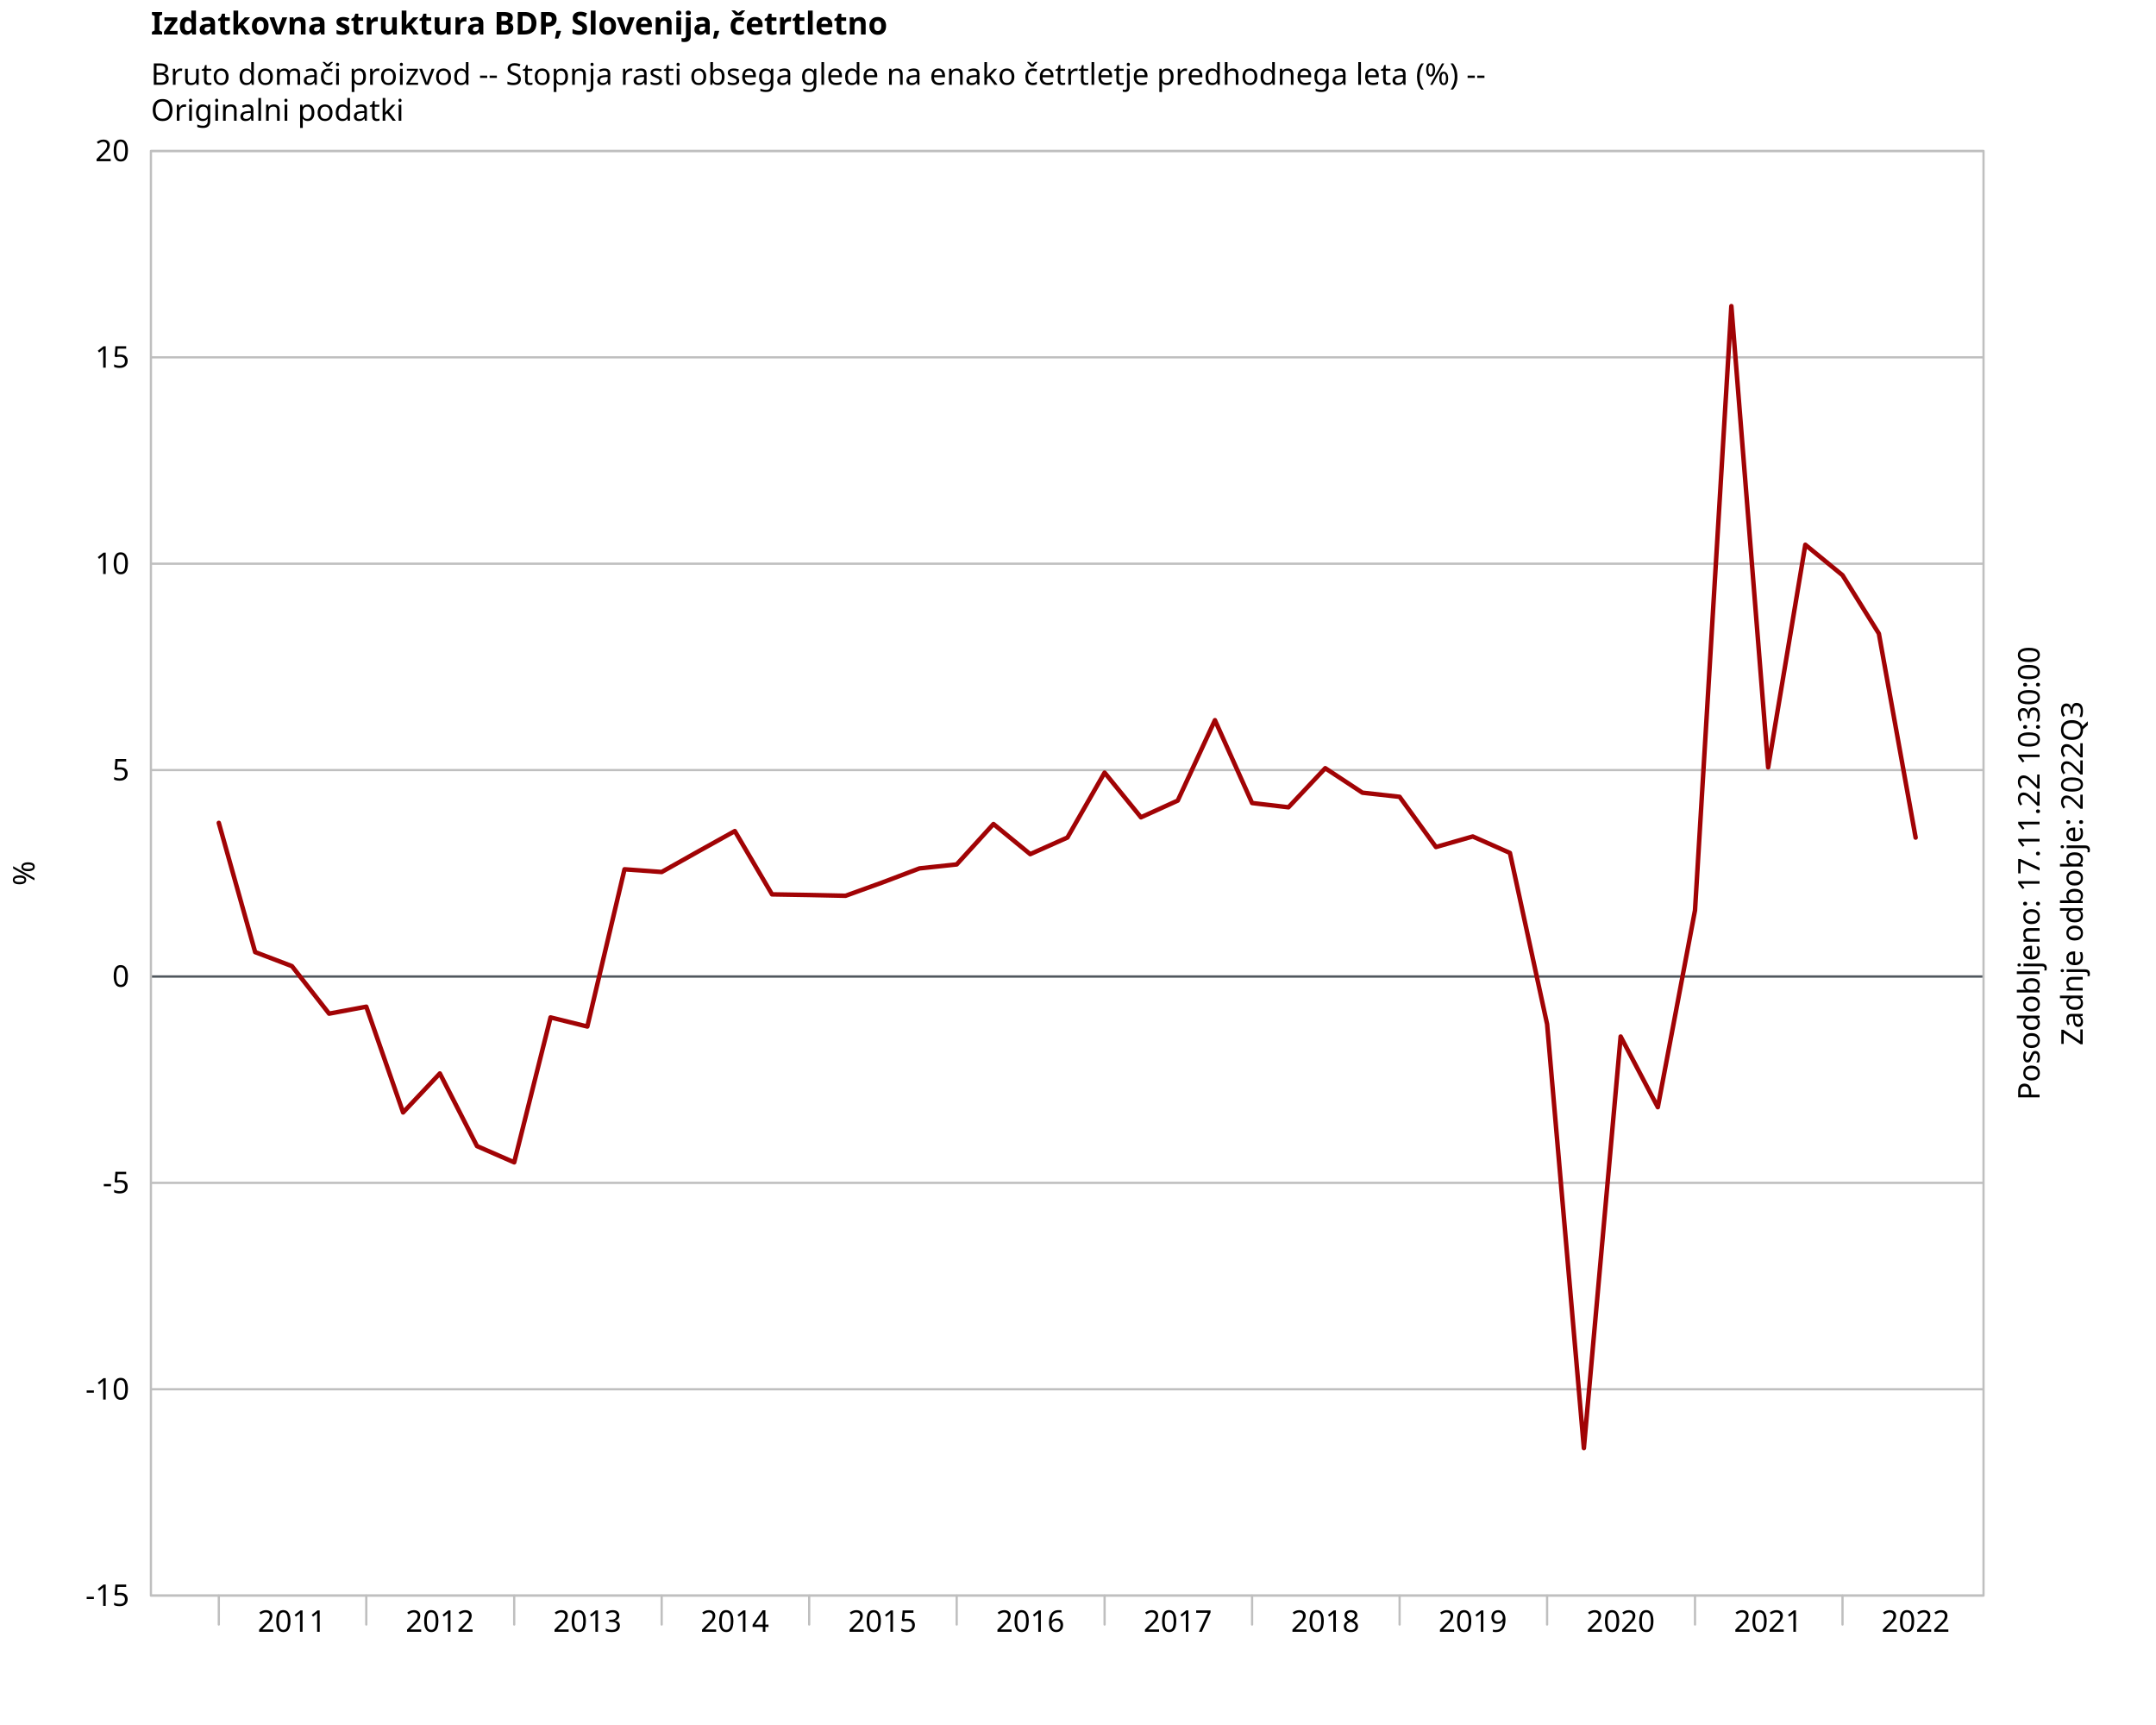
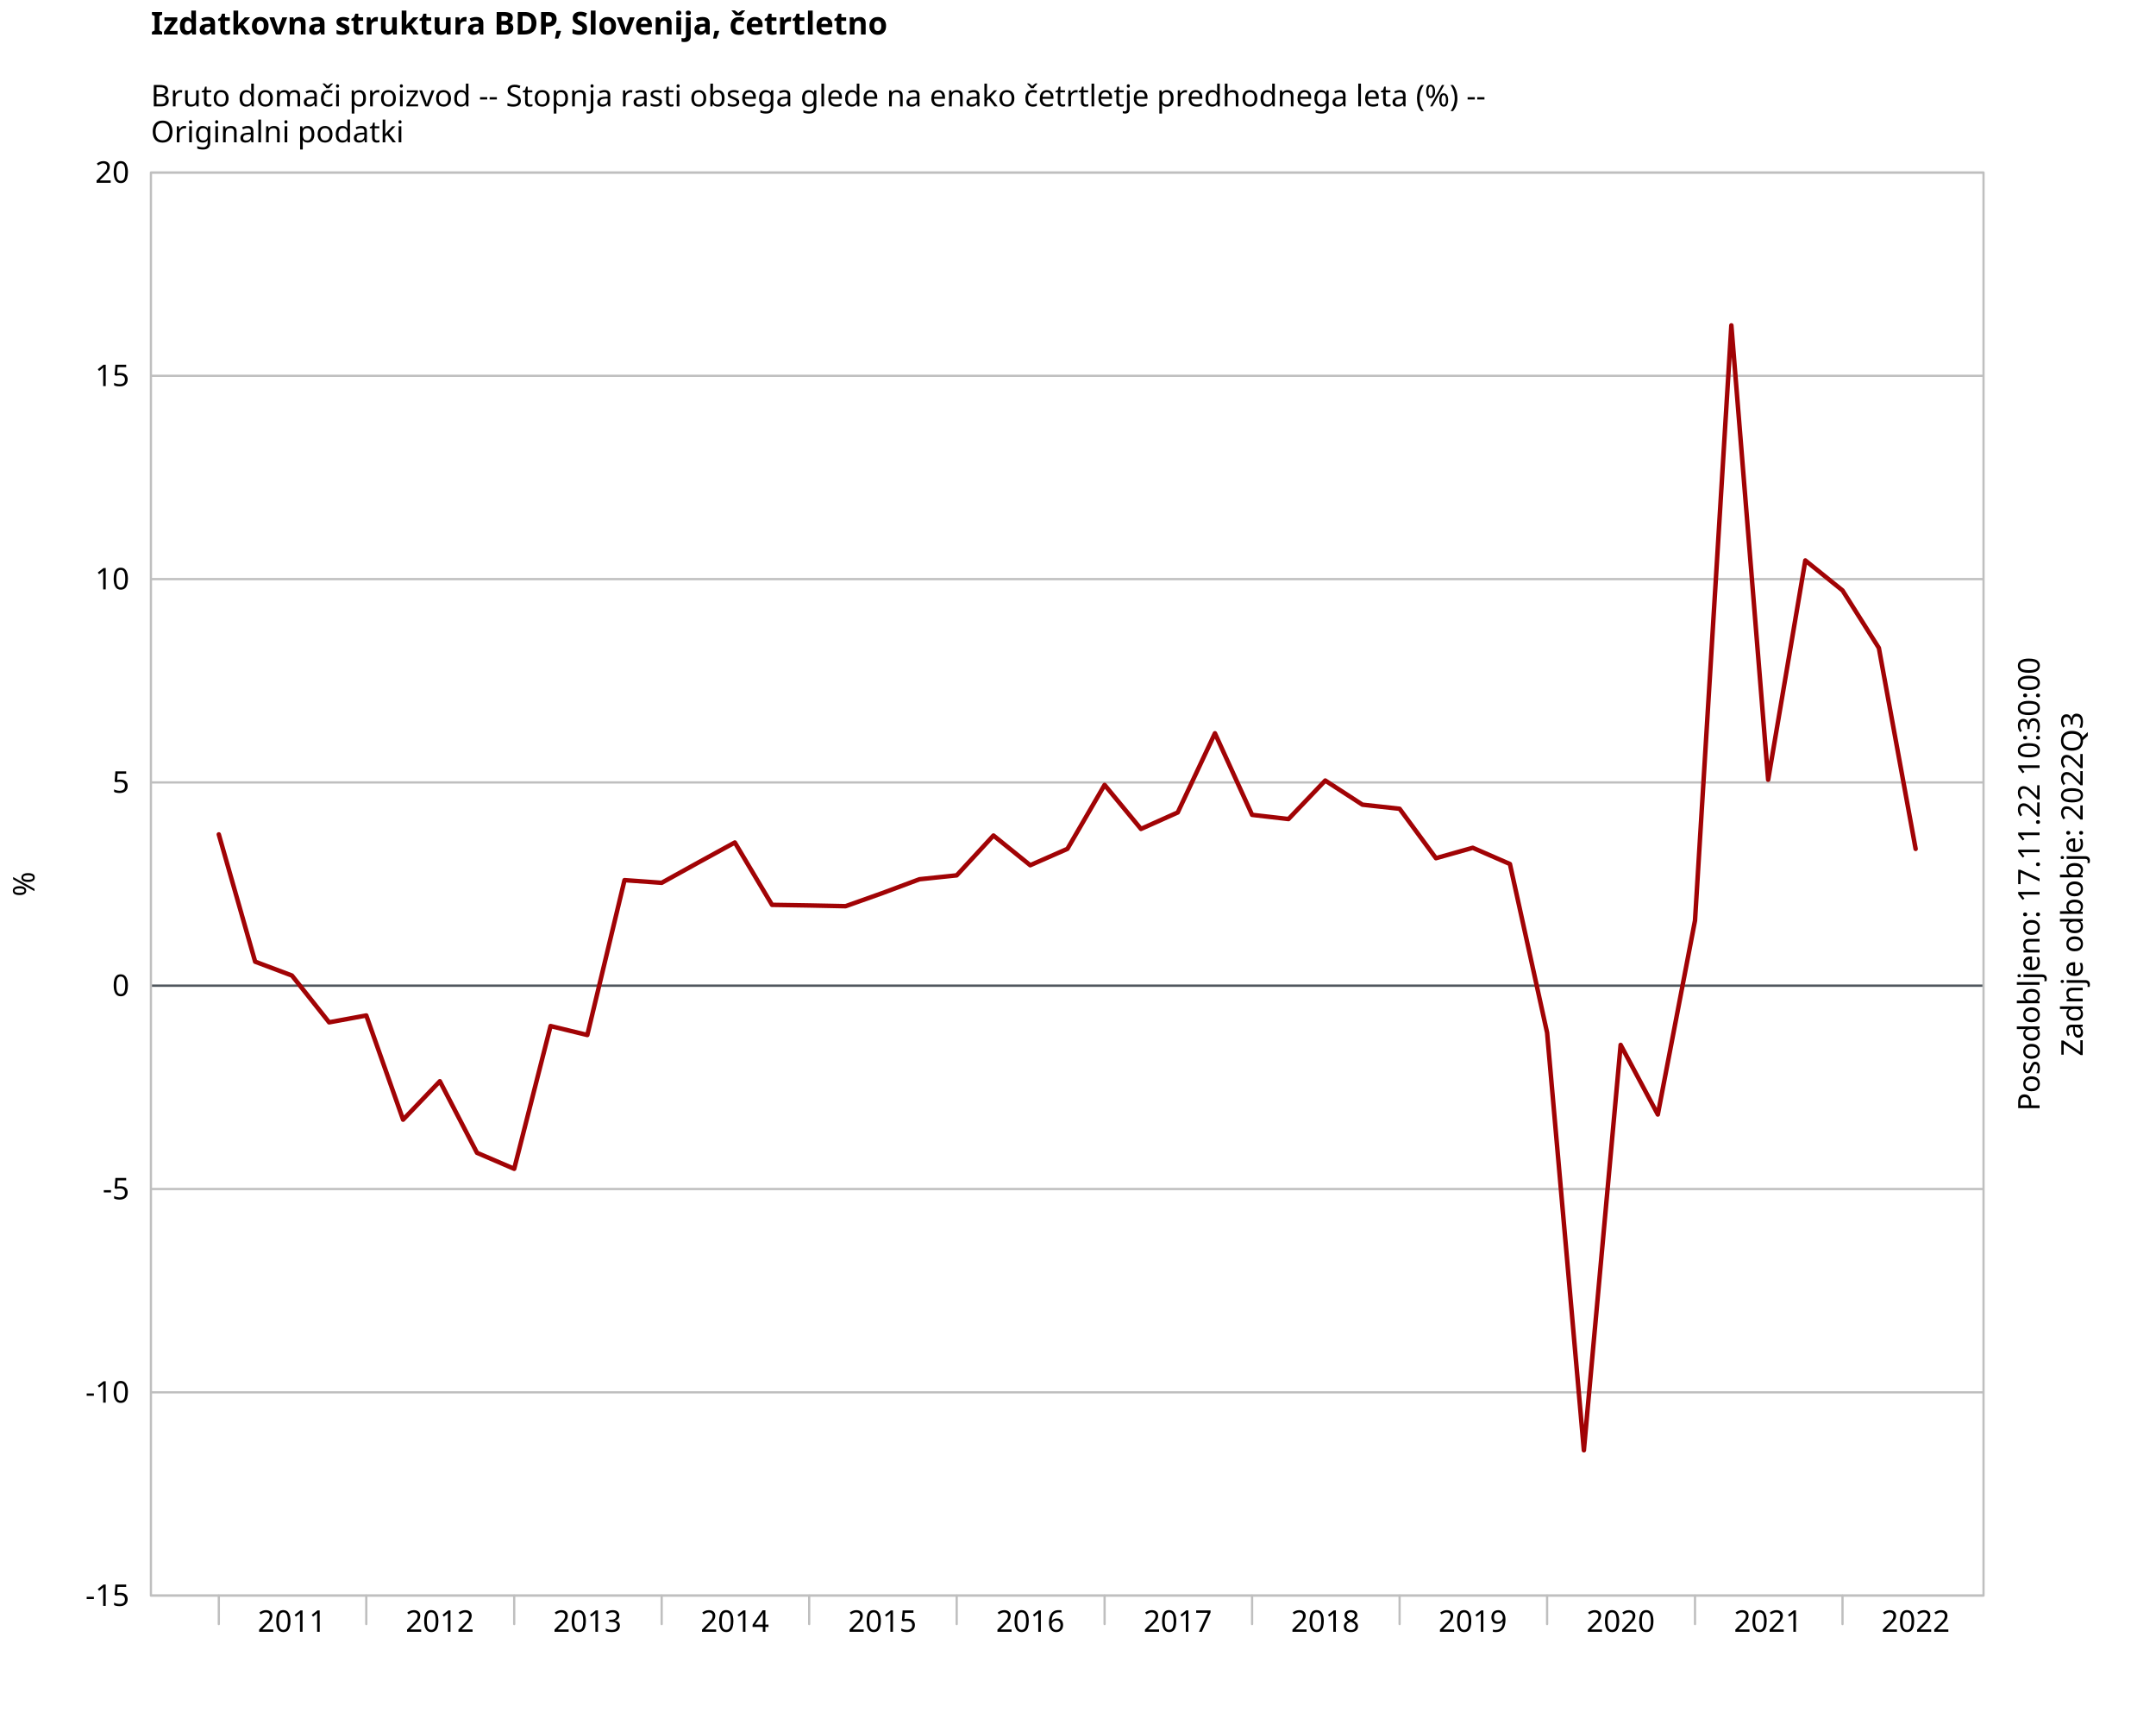
<svg xmlns="http://www.w3.org/2000/svg" class="svglite" data-engine-version="2.0" width="720.00pt" height="576.00pt" viewBox="0 0 720.00 576.00">
  <defs>
    <style type="text/css">
    .svglite line, .svglite polyline, .svglite polygon, .svglite path, .svglite rect, .svglite circle {
      fill: none;
      stroke: #000000;
      stroke-linecap: round;
      stroke-linejoin: round;
      stroke-miterlimit: 10.00;
    }
  </style>
  </defs>
  <rect width="100%" height="100%" style="stroke: none; fill: #FFFFFF;" />
  <defs>
    <clipPath id="cpMC4wMHw3MjAuMDB8MC4wMHw1NzYuMDA=">
      <rect x="0.00" y="0.00" width="720.00" height="576.00" />
    </clipPath>
  </defs>
  <g clip-path="url(#cpMC4wMHw3MjAuMDB8MC4wMHw1NzYuMDA=)">
</g>
  <defs>
-     <clipPath id="cpNTAuNDB8NjYyLjQwfDUwLjQwfDUzMi44MA==">
-       <rect x="50.40" y="50.40" width="612.00" height="482.40" />
+     <clipPath id="cpNTAuNDB8NjYyLjQwfDU3LjYwfDUzMi44MA==">
+       <rect x="50.40" y="57.60" width="612.00" height="475.20" />
    </clipPath>
  </defs>
-   <g clip-path="url(#cpNTAuNDB8NjYyLjQwfDUwLjQwfDUzMi44MA==)">
+   <g clip-path="url(#cpNTAuNDB8NjYyLjQwfDU3LjYwfDUzMi44MA==)">
    <line x1="50.40" y1="532.80" x2="662.40" y2="532.80" style="stroke-width: 0.75; stroke: #BFBFBF;" />
-     <line x1="50.40" y1="463.89" x2="662.40" y2="463.89" style="stroke-width: 0.75; stroke: #BFBFBF;" />
-     <line x1="50.40" y1="394.97" x2="662.40" y2="394.97" style="stroke-width: 0.75; stroke: #BFBFBF;" />
-     <line x1="50.40" y1="326.06" x2="662.40" y2="326.06" style="stroke-width: 0.75; stroke: #BFBFBF;" />
-     <line x1="50.40" y1="257.14" x2="662.40" y2="257.14" style="stroke-width: 0.75; stroke: #BFBFBF;" />
-     <line x1="50.40" y1="188.23" x2="662.40" y2="188.23" style="stroke-width: 0.75; stroke: #BFBFBF;" />
-     <line x1="50.40" y1="119.31" x2="662.40" y2="119.31" style="stroke-width: 0.75; stroke: #BFBFBF;" />
-     <line x1="50.40" y1="50.40" x2="662.40" y2="50.40" style="stroke-width: 0.75; stroke: #BFBFBF;" />
+     <line x1="50.40" y1="464.91" x2="662.40" y2="464.91" style="stroke-width: 0.75; stroke: #BFBFBF;" />
+     <line x1="50.40" y1="397.03" x2="662.40" y2="397.03" style="stroke-width: 0.75; stroke: #BFBFBF;" />
+     <line x1="50.40" y1="329.14" x2="662.40" y2="329.14" style="stroke-width: 0.75; stroke: #BFBFBF;" />
+     <line x1="50.40" y1="261.26" x2="662.40" y2="261.26" style="stroke-width: 0.75; stroke: #BFBFBF;" />
+     <line x1="50.40" y1="193.37" x2="662.40" y2="193.37" style="stroke-width: 0.75; stroke: #BFBFBF;" />
+     <line x1="50.40" y1="125.49" x2="662.40" y2="125.49" style="stroke-width: 0.75; stroke: #BFBFBF;" />
+     <line x1="50.40" y1="57.60" x2="662.40" y2="57.60" style="stroke-width: 0.75; stroke: #BFBFBF;" />
  </g>
  <g clip-path="url(#cpMC4wMHw3MjAuMDB8MC4wMHw1NzYuMDA=)">
</g>
-   <g clip-path="url(#cpNTAuNDB8NjYyLjQwfDUwLjQwfDUzMi44MA==)">
-     <line x1="50.40" y1="-1052.23" x2="662.40" y2="-1052.23" style="stroke-width: 0.75; stroke: #50575E;" />
-     <line x1="50.40" y1="326.06" x2="662.40" y2="326.06" style="stroke-width: 0.75; stroke: #50575E;" />
-     <polyline points="73.07,274.77 85.21,317.92 97.49,322.60 109.91,338.47 122.32,336.15 134.61,371.46 146.89,358.44 159.30,382.70 171.72,388.12 183.86,339.73 196.14,342.77 208.56,290.27 220.97,291.17 233.12,284.34 245.40,277.51 257.82,298.64 270.23,298.85 282.38,299.11 294.66,294.67 307.07,289.97 319.49,288.64 331.77,275.15 344.05,285.21 356.47,279.66 368.88,257.99 381.03,272.91 393.31,267.33 405.73,240.48 418.14,268.14 430.29,269.56 442.57,256.51 454.98,264.69 467.40,266.07 479.54,282.83 491.83,279.31 504.24,284.80 516.66,341.99 528.94,483.52 541.22,346.11 553.63,369.71 566.05,303.98 578.19,102.22 590.48,256.23 602.89,181.90 615.31,192.07 627.45,211.56 639.73,279.68 " style="stroke-width: 1.50; stroke: #A10305;" />
+   <g clip-path="url(#cpNTAuNDB8NjYyLjQwfDU3LjYwfDUzMi44MA==)">
+     <line x1="50.40" y1="-1028.57" x2="662.40" y2="-1028.57" style="stroke-width: 0.75; stroke: #50575E;" />
+     <line x1="50.40" y1="329.14" x2="662.40" y2="329.14" style="stroke-width: 0.75; stroke: #50575E;" />
+     <polyline points="73.07,278.62 85.21,321.12 97.49,325.74 109.91,341.37 122.32,339.08 134.61,373.87 146.89,361.04 159.30,384.94 171.72,390.28 183.86,342.61 196.14,345.60 208.56,293.89 220.97,294.78 233.12,288.05 245.40,281.32 257.82,302.14 270.23,302.34 282.38,302.59 294.66,298.22 307.07,293.59 319.49,292.29 331.77,278.99 344.05,288.91 356.47,283.44 368.88,262.09 381.03,276.79 393.31,271.29 405.73,244.85 418.14,272.09 430.29,273.49 442.57,260.63 454.98,268.69 467.40,270.06 479.54,286.56 491.83,283.09 504.24,288.50 516.66,344.84 528.94,484.26 541.22,348.90 553.63,372.15 566.05,307.39 578.19,108.65 590.48,260.36 602.89,187.14 615.31,197.15 627.45,216.36 639.73,283.45 " style="stroke-width: 1.50; stroke: #A10305;" />
  </g>
  <g clip-path="url(#cpMC4wMHw3MjAuMDB8MC4wMHw1NzYuMDA=)">
-     <line x1="73.07" y1="532.80" x2="73.07" y2="542.45" style="stroke-width: 0.75; stroke: #BFBFBF;" />
-     <line x1="122.32" y1="532.80" x2="122.32" y2="542.45" style="stroke-width: 0.75; stroke: #BFBFBF;" />
-     <line x1="171.72" y1="532.80" x2="171.72" y2="542.45" style="stroke-width: 0.75; stroke: #BFBFBF;" />
-     <line x1="220.97" y1="532.80" x2="220.97" y2="542.45" style="stroke-width: 0.75; stroke: #BFBFBF;" />
-     <line x1="270.23" y1="532.80" x2="270.23" y2="542.45" style="stroke-width: 0.75; stroke: #BFBFBF;" />
-     <line x1="319.49" y1="532.80" x2="319.49" y2="542.45" style="stroke-width: 0.75; stroke: #BFBFBF;" />
-     <line x1="368.88" y1="532.80" x2="368.88" y2="542.45" style="stroke-width: 0.75; stroke: #BFBFBF;" />
-     <line x1="418.14" y1="532.80" x2="418.14" y2="542.45" style="stroke-width: 0.75; stroke: #BFBFBF;" />
-     <line x1="467.40" y1="532.80" x2="467.40" y2="542.45" style="stroke-width: 0.75; stroke: #BFBFBF;" />
-     <line x1="516.66" y1="532.80" x2="516.66" y2="542.45" style="stroke-width: 0.75; stroke: #BFBFBF;" />
-     <line x1="566.05" y1="532.80" x2="566.05" y2="542.45" style="stroke-width: 0.75; stroke: #BFBFBF;" />
-     <line x1="615.31" y1="532.80" x2="615.31" y2="542.45" style="stroke-width: 0.75; stroke: #BFBFBF;" />
+     <line x1="73.07" y1="532.80" x2="73.07" y2="542.30" style="stroke-width: 0.75; stroke: #BFBFBF;" />
+     <line x1="122.32" y1="532.80" x2="122.32" y2="542.30" style="stroke-width: 0.75; stroke: #BFBFBF;" />
+     <line x1="171.72" y1="532.80" x2="171.72" y2="542.30" style="stroke-width: 0.75; stroke: #BFBFBF;" />
+     <line x1="220.97" y1="532.80" x2="220.97" y2="542.30" style="stroke-width: 0.75; stroke: #BFBFBF;" />
+     <line x1="270.23" y1="532.80" x2="270.23" y2="542.30" style="stroke-width: 0.75; stroke: #BFBFBF;" />
+     <line x1="319.49" y1="532.80" x2="319.49" y2="542.30" style="stroke-width: 0.75; stroke: #BFBFBF;" />
+     <line x1="368.88" y1="532.80" x2="368.88" y2="542.30" style="stroke-width: 0.75; stroke: #BFBFBF;" />
+     <line x1="418.14" y1="532.80" x2="418.14" y2="542.30" style="stroke-width: 0.75; stroke: #BFBFBF;" />
+     <line x1="467.40" y1="532.80" x2="467.40" y2="542.30" style="stroke-width: 0.75; stroke: #BFBFBF;" />
+     <line x1="516.66" y1="532.80" x2="516.66" y2="542.30" style="stroke-width: 0.75; stroke: #BFBFBF;" />
+     <line x1="566.05" y1="532.80" x2="566.05" y2="542.30" style="stroke-width: 0.75; stroke: #BFBFBF;" />
+     <line x1="615.31" y1="532.80" x2="615.31" y2="542.30" style="stroke-width: 0.75; stroke: #BFBFBF;" />
    <text x="97.49" y="544.88" text-anchor="middle" style="font-size: 10.00px; font-family: sans;" textLength="22.25px" lengthAdjust="spacingAndGlyphs">2011</text>
    <text x="146.89" y="544.88" text-anchor="middle" style="font-size: 10.00px; font-family: sans;" textLength="22.25px" lengthAdjust="spacingAndGlyphs">2012</text>
    <text x="196.14" y="544.88" text-anchor="middle" style="font-size: 10.00px; font-family: sans;" textLength="22.25px" lengthAdjust="spacingAndGlyphs">2013</text>
    <text x="245.40" y="544.88" text-anchor="middle" style="font-size: 10.00px; font-family: sans;" textLength="22.25px" lengthAdjust="spacingAndGlyphs">2014</text>
    <text x="294.66" y="544.88" text-anchor="middle" style="font-size: 10.00px; font-family: sans;" textLength="22.25px" lengthAdjust="spacingAndGlyphs">2015</text>
    <text x="344.05" y="544.88" text-anchor="middle" style="font-size: 10.00px; font-family: sans;" textLength="22.25px" lengthAdjust="spacingAndGlyphs">2016</text>
    <text x="393.31" y="544.88" text-anchor="middle" style="font-size: 10.00px; font-family: sans;" textLength="22.25px" lengthAdjust="spacingAndGlyphs">2017</text>
    <text x="442.57" y="544.88" text-anchor="middle" style="font-size: 10.00px; font-family: sans;" textLength="22.25px" lengthAdjust="spacingAndGlyphs">2018</text>
    <text x="491.83" y="544.88" text-anchor="middle" style="font-size: 10.00px; font-family: sans;" textLength="22.25px" lengthAdjust="spacingAndGlyphs">2019</text>
    <text x="541.22" y="544.88" text-anchor="middle" style="font-size: 10.00px; font-family: sans;" textLength="22.25px" lengthAdjust="spacingAndGlyphs">2020</text>
    <text x="590.48" y="544.88" text-anchor="middle" style="font-size: 10.00px; font-family: sans;" textLength="22.25px" lengthAdjust="spacingAndGlyphs">2021</text>
    <text x="639.73" y="544.88" text-anchor="middle" style="font-size: 10.00px; font-family: sans;" textLength="22.25px" lengthAdjust="spacingAndGlyphs">2022</text>
    <text x="43.20" y="536.24" text-anchor="end" style="font-size: 10.00px; font-family: sans;" textLength="14.45px" lengthAdjust="spacingAndGlyphs">-15</text>
-     <text x="43.20" y="467.33" text-anchor="end" style="font-size: 10.00px; font-family: sans;" textLength="14.45px" lengthAdjust="spacingAndGlyphs">-10</text>
-     <text x="43.20" y="398.41" text-anchor="end" style="font-size: 10.00px; font-family: sans;" textLength="8.89px" lengthAdjust="spacingAndGlyphs">-5</text>
-     <text x="43.20" y="329.50" text-anchor="end" style="font-size: 10.00px; font-family: sans;" textLength="5.56px" lengthAdjust="spacingAndGlyphs">0</text>
-     <text x="43.20" y="260.58" text-anchor="end" style="font-size: 10.00px; font-family: sans;" textLength="5.56px" lengthAdjust="spacingAndGlyphs">5</text>
-     <text x="43.20" y="191.67" text-anchor="end" style="font-size: 10.00px; font-family: sans;" textLength="11.12px" lengthAdjust="spacingAndGlyphs">10</text>
-     <text x="43.20" y="122.76" text-anchor="end" style="font-size: 10.00px; font-family: sans;" textLength="11.12px" lengthAdjust="spacingAndGlyphs">15</text>
-     <text x="43.20" y="53.84" text-anchor="end" style="font-size: 10.00px; font-family: sans;" textLength="11.12px" lengthAdjust="spacingAndGlyphs">20</text>
-     <polygon points="50.40,532.80 662.40,532.80 662.40,50.40 50.40,50.40 " style="stroke-width: 0.75; stroke: #BFBFBF; fill: none;" />
-     <text x="50.40" y="28.32" style="font-size: 10.00px; font-family: sans;" textLength="423.05px" lengthAdjust="spacingAndGlyphs">Bruto domači proizvod -- Stopnja rasti obsega glede na enako četrtletje predhodnega leta (%) --</text>
-     <text x="50.40" y="40.32" style="font-size: 10.00px; font-family: sans;" textLength="77.27px" lengthAdjust="spacingAndGlyphs">Originalni podatki</text>
-     <text transform="translate(11.52,291.60) rotate(-90)" text-anchor="middle" style="font-size: 10.00px; font-family: sans;" textLength="8.89px" lengthAdjust="spacingAndGlyphs">%</text>
-     <text transform="translate(681.12,291.60) rotate(-90)" text-anchor="middle" style="font-size: 10.00px; font-family: sans;" textLength="146.80px" lengthAdjust="spacingAndGlyphs">Posodobljeno: 17.11.22 10:30:00</text>
-     <text transform="translate(695.52,291.60) rotate(-90)" text-anchor="middle" style="font-size: 10.00px; font-family: sans;" textLength="110.09px" lengthAdjust="spacingAndGlyphs">Zadnje odbobje: 2022Q3</text>
+     <text x="43.20" y="468.36" text-anchor="end" style="font-size: 10.00px; font-family: sans;" textLength="14.45px" lengthAdjust="spacingAndGlyphs">-10</text>
+     <text x="43.20" y="400.47" text-anchor="end" style="font-size: 10.00px; font-family: sans;" textLength="8.89px" lengthAdjust="spacingAndGlyphs">-5</text>
+     <text x="43.20" y="332.58" text-anchor="end" style="font-size: 10.00px; font-family: sans;" textLength="5.56px" lengthAdjust="spacingAndGlyphs">0</text>
+     <text x="43.20" y="264.70" text-anchor="end" style="font-size: 10.00px; font-family: sans;" textLength="5.56px" lengthAdjust="spacingAndGlyphs">5</text>
+     <text x="43.20" y="196.81" text-anchor="end" style="font-size: 10.00px; font-family: sans;" textLength="11.12px" lengthAdjust="spacingAndGlyphs">10</text>
+     <text x="43.20" y="128.93" text-anchor="end" style="font-size: 10.00px; font-family: sans;" textLength="11.12px" lengthAdjust="spacingAndGlyphs">15</text>
+     <text x="43.20" y="61.04" text-anchor="end" style="font-size: 10.00px; font-family: sans;" textLength="11.12px" lengthAdjust="spacingAndGlyphs">20</text>
+     <polygon points="50.40,532.80 662.40,532.80 662.40,57.60 50.40,57.60 " style="stroke-width: 0.75; stroke: #BFBFBF; fill: none;" />
+     <text x="50.40" y="35.52" style="font-size: 10.00px; font-family: sans;" textLength="423.05px" lengthAdjust="spacingAndGlyphs">Bruto domači proizvod -- Stopnja rasti obsega glede na enako četrtletje predhodnega leta (%) --</text>
+     <text x="50.40" y="47.52" style="font-size: 10.00px; font-family: sans;" textLength="77.27px" lengthAdjust="spacingAndGlyphs">Originalni podatki</text>
+     <text transform="translate(11.52,295.20) rotate(-90)" text-anchor="middle" style="font-size: 10.00px; font-family: sans;" textLength="8.89px" lengthAdjust="spacingAndGlyphs">%</text>
+     <text transform="translate(681.12,295.20) rotate(-90)" text-anchor="middle" style="font-size: 10.00px; font-family: sans;" textLength="146.80px" lengthAdjust="spacingAndGlyphs">Posodobljeno: 17.11.22 10:30:00</text>
+     <text transform="translate(695.52,295.20) rotate(-90)" text-anchor="middle" style="font-size: 10.00px; font-family: sans;" textLength="110.09px" lengthAdjust="spacingAndGlyphs">Zadnje odbobje: 2022Q3</text>
    <text x="50.40" y="11.52" style="font-size: 10.50px; font-weight: bold; font-family: sans;" textLength="216.56px" lengthAdjust="spacingAndGlyphs">Izdatkovna struktura BDP, Slovenija, četrtletno</text>
  </g>
</svg>
